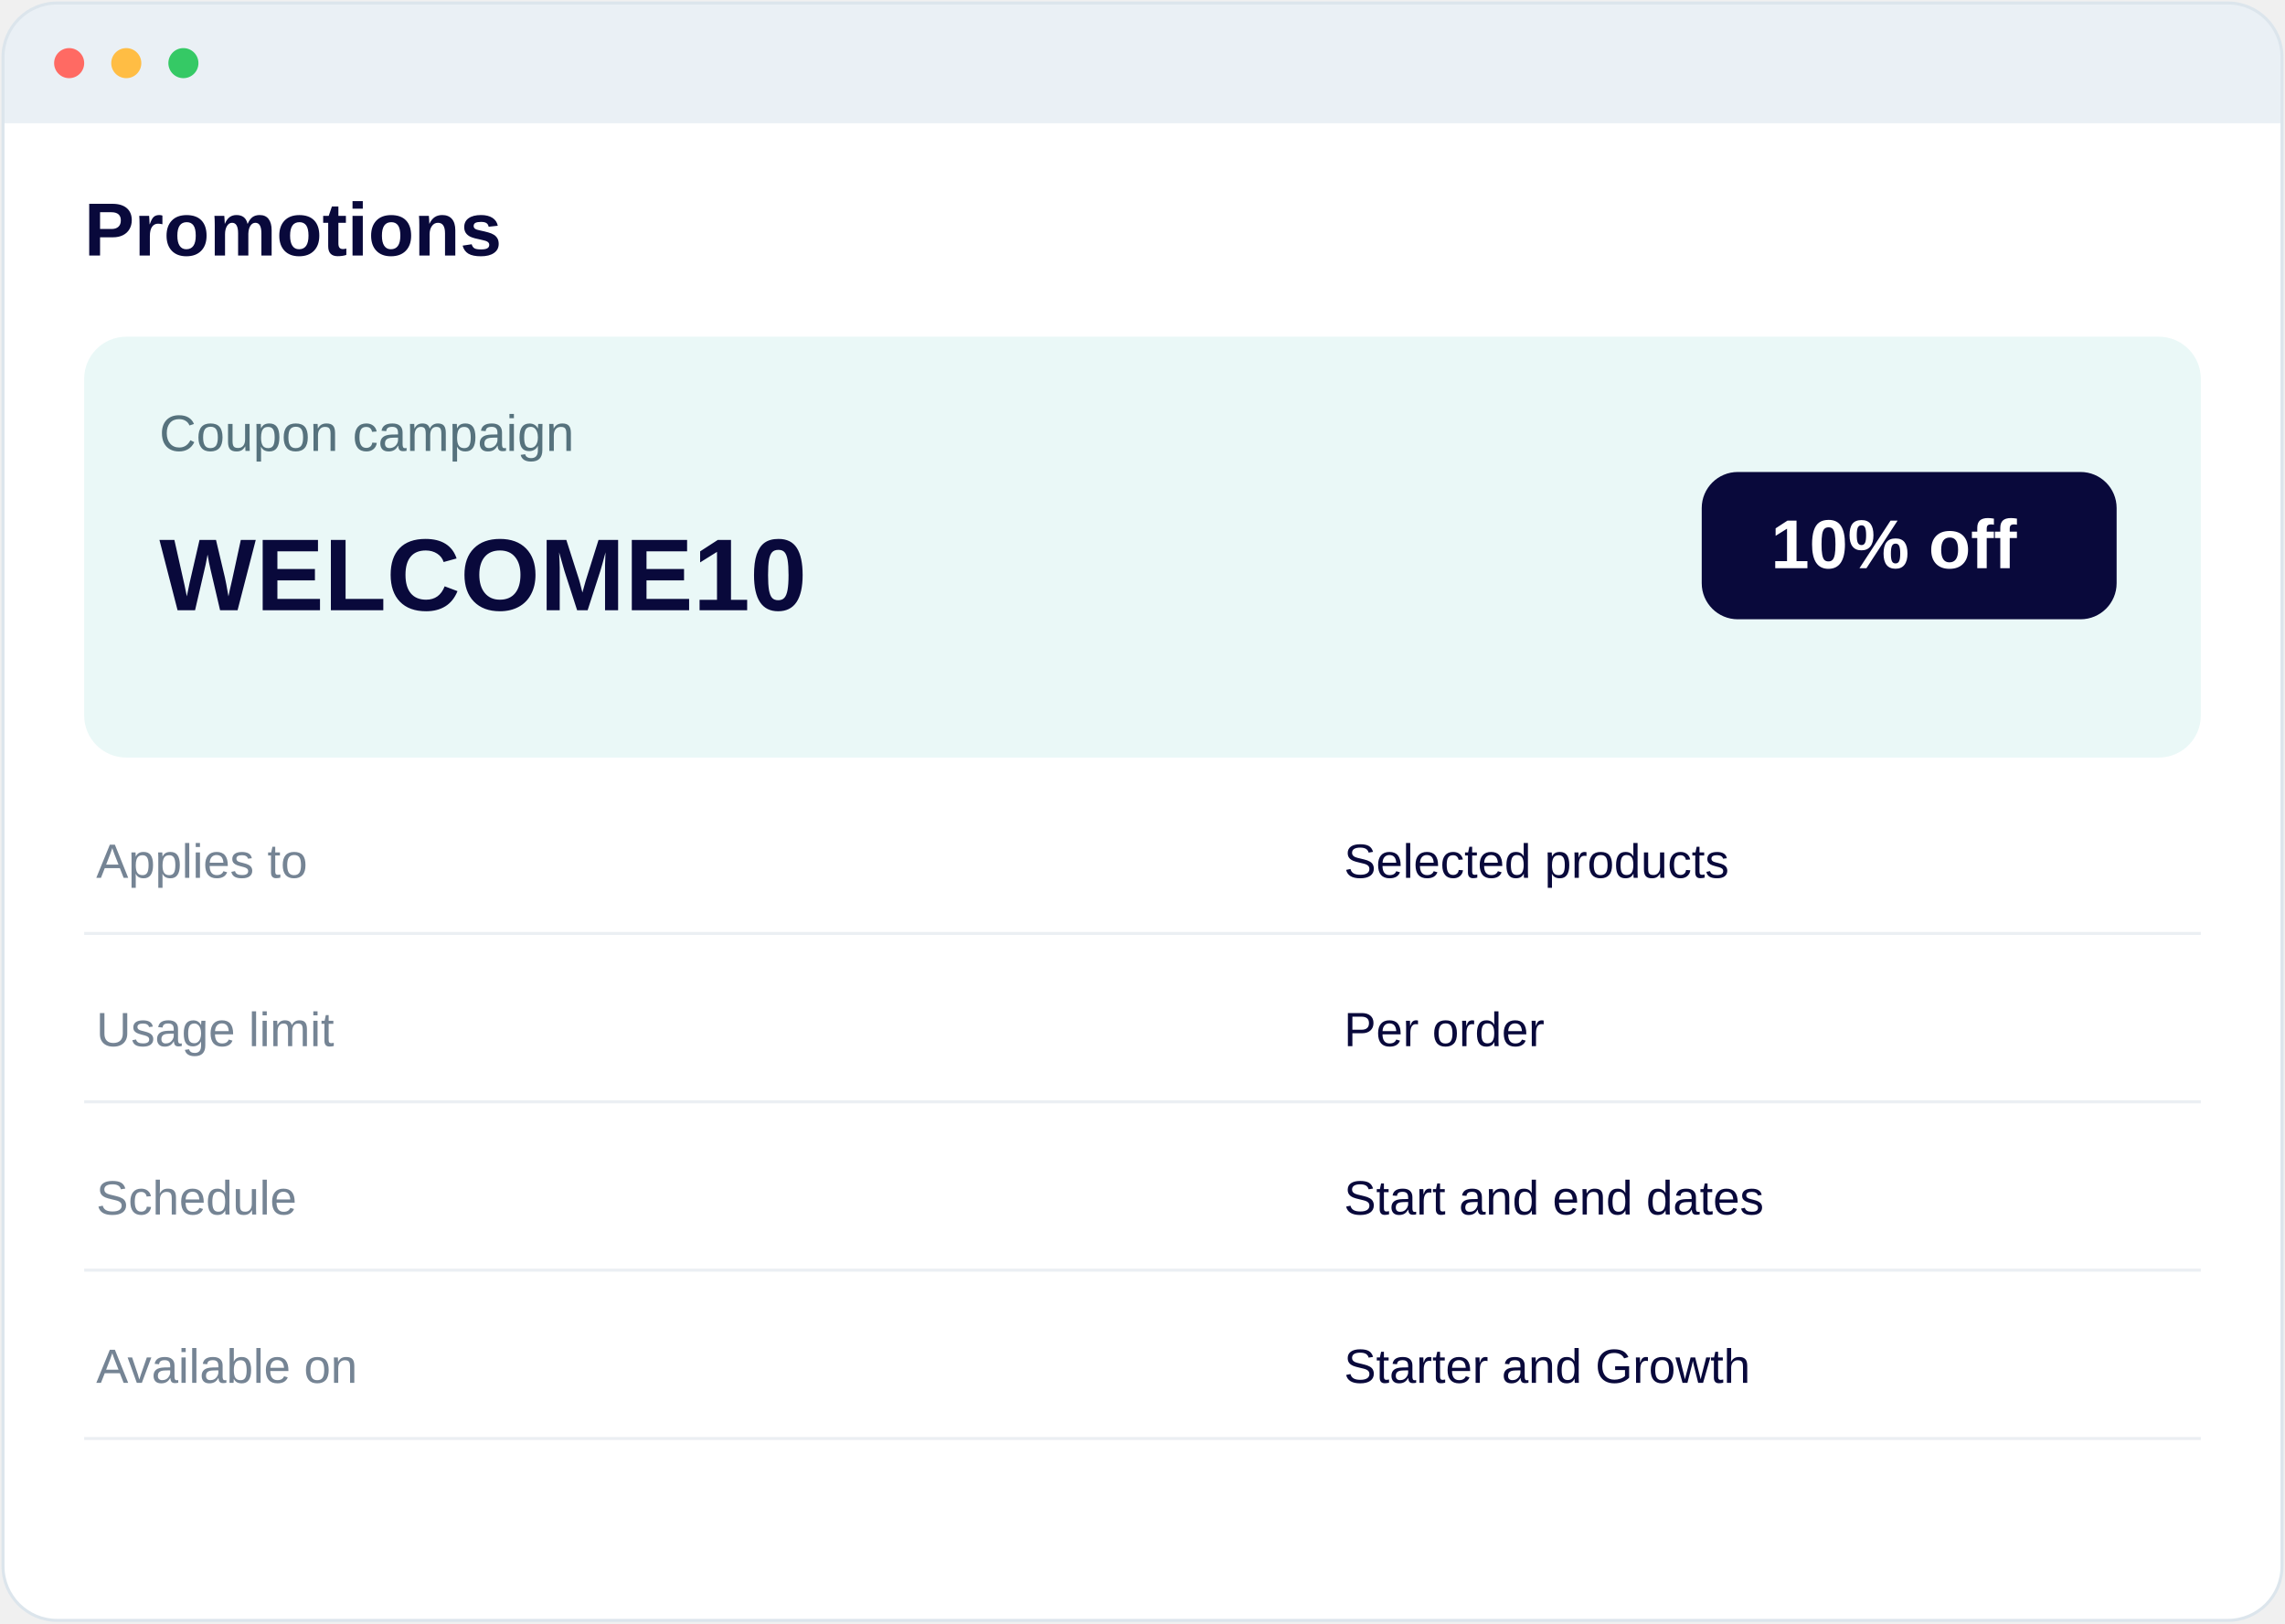
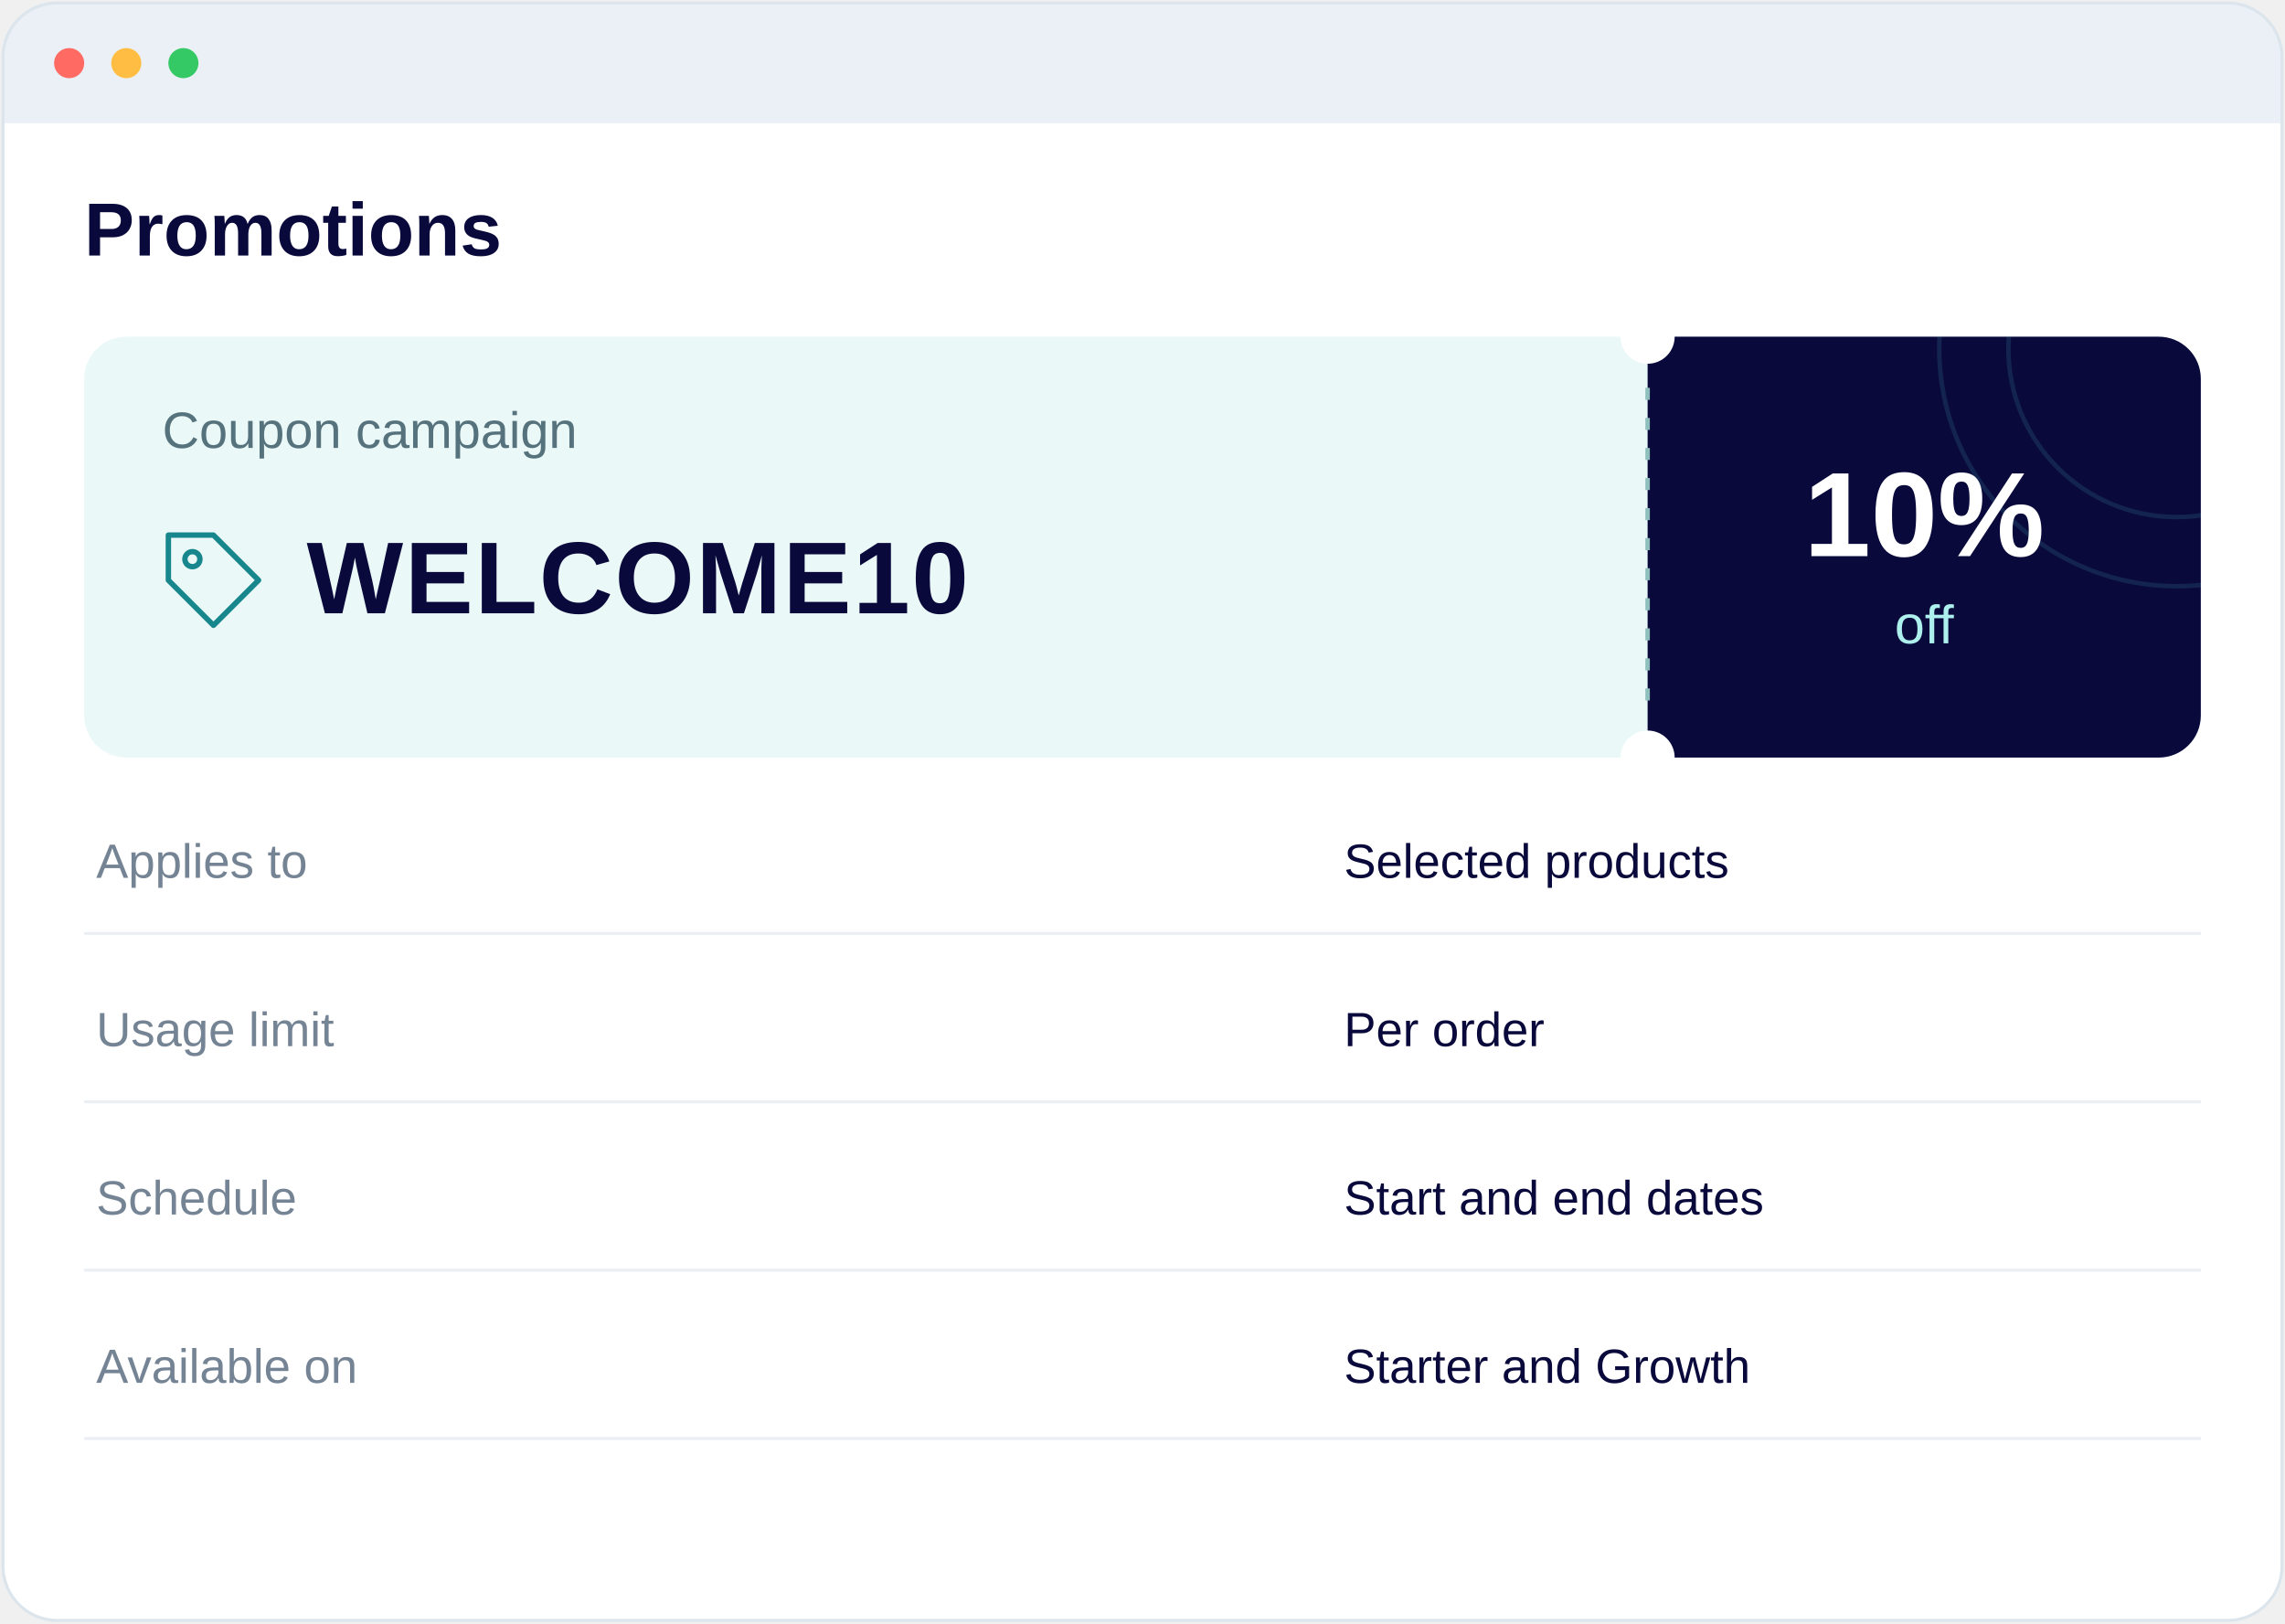
<svg xmlns="http://www.w3.org/2000/svg" width="760" height="540" viewBox="0 0 760 540">
  <defs>
    <clipPath id="frame">
      <rect x="1" y="1" width="758" height="538" rx="18" />
    </clipPath>
  </defs>
  <g clip-path="url(#frame)">
    <rect x="1" y="1" width="758" height="538" rx="18" fill="#FFFFFF" />
    <rect x="1" y="1" width="758" height="40" rx="0" fill="#EAF0F5" />
    <circle cx="23" cy="21" r="5" fill="#FF6A63" />
    <circle cx="42" cy="21" r="5" fill="#FFBD44" />
    <circle cx="61" cy="21" r="5" fill="#35C965" />
    <text x="28" y="85" font-family="Arial,sans-serif" font-size="25" font-weight="600" fill="#09093B">Promotions</text>
-     <rect x="28" y="112" width="704" height="140" rx="14" fill="#EAF8F7" />
-     <text x="53" y="150" font-family="Arial,sans-serif" font-size="17" font-weight="400" fill="#56727D">Coupon campaign</text>
-     <text x="53" y="203" font-family="Arial,sans-serif" font-size="34" font-weight="600" fill="#09093B">WELCOME10</text>
-     <rect x="566" y="157" width="138" height="49" rx="12" fill="#09093B" />
-     <text x="589" y="189" font-family="Arial,sans-serif" font-size="23" font-weight="600" fill="#FFFFFF">10% off</text>
+     <g aria-label="Coupon campaign: WELCOME10, 10% off">
+       <defs>
+         <clipPath id="coupon-ticket">
+           <rect x="28" y="112" width="704" height="140" rx="14" />
+         </clipPath>
+       </defs>
+       <g clip-path="url(#coupon-ticket)">
+         <rect x="28" y="112" width="704" height="140" rx="14" fill="#EAF8F7" />
+         <rect x="548" y="112" width="184" height="140" fill="#09093B" />
+         <circle cx="724" cy="116" r="79" fill="none" stroke="#58DCE0" stroke-opacity=".13" stroke-width="1.5" />
+         <circle cx="724" cy="116" r="56" fill="none" stroke="#58DCE0" stroke-opacity=".13" stroke-width="1.5" />
+         <path d="M548 129v106" stroke="#8FBFBD" stroke-width="1.5" stroke-dasharray="4 6" />
+         <text x="54" y="149" font-family="Arial,sans-serif" font-size="17" font-weight="400" fill="#56727D">Coupon campaign</text>
+         <g transform="translate(54 176)" fill="none" stroke="#18878D" stroke-width="1.8" stroke-linecap="round" stroke-linejoin="round">
+           <path d="M2 2h15l15 15-15 15L2 17Z" />
+           <circle cx="10" cy="10" r="2.5" />
+         </g>
+         <text x="102" y="204" font-family="Arial,sans-serif" font-size="34" font-weight="600" fill="#09093B" letter-spacing=".6">WELCOME10</text>
+         <text x="640" y="185" text-anchor="middle" font-family="Arial,sans-serif" font-size="40" font-weight="600" fill="#FFFFFF">10%<tspan x="640" dy="29" font-size="18" font-weight="400" fill="#ADF0ED"> off</tspan>
+         </text>
+       </g>
+       <circle cx="548" cy="112" r="9" fill="#FFFFFF" />
+       <circle cx="548" cy="252" r="9" fill="#FFFFFF" />
+     </g>
    <text x="32" y="292" font-family="Arial,sans-serif" font-size="16" font-weight="400" fill="#758494">Applies to</text>
    <text x="447" y="292" font-family="Arial,sans-serif" font-size="16" font-weight="400" fill="#09093B">Selected products</text>
    <rect x="28" y="310" width="704" height="1" rx="0" fill="#EBEFF3" />
    <text x="32" y="348" font-family="Arial,sans-serif" font-size="16" font-weight="400" fill="#758494">Usage limit</text>
    <text x="447" y="348" font-family="Arial,sans-serif" font-size="16" font-weight="400" fill="#09093B">Per order</text>
    <rect x="28" y="366" width="704" height="1" rx="0" fill="#EBEFF3" />
    <text x="32" y="404" font-family="Arial,sans-serif" font-size="16" font-weight="400" fill="#758494">Schedule</text>
    <text x="447" y="404" font-family="Arial,sans-serif" font-size="16" font-weight="400" fill="#09093B">Start and end dates</text>
    <rect x="28" y="422" width="704" height="1" rx="0" fill="#EBEFF3" />
    <text x="32" y="460" font-family="Arial,sans-serif" font-size="16" font-weight="400" fill="#758494">Available on</text>
    <text x="447" y="460" font-family="Arial,sans-serif" font-size="16" font-weight="400" fill="#09093B">Starter and Growth</text>
    <rect x="28" y="478" width="704" height="1" rx="0" fill="#EBEFF3" />
  </g>
  <rect x="1" y="1" width="758" height="538" rx="18" fill="none" stroke="#DCE5EC" />
</svg>
